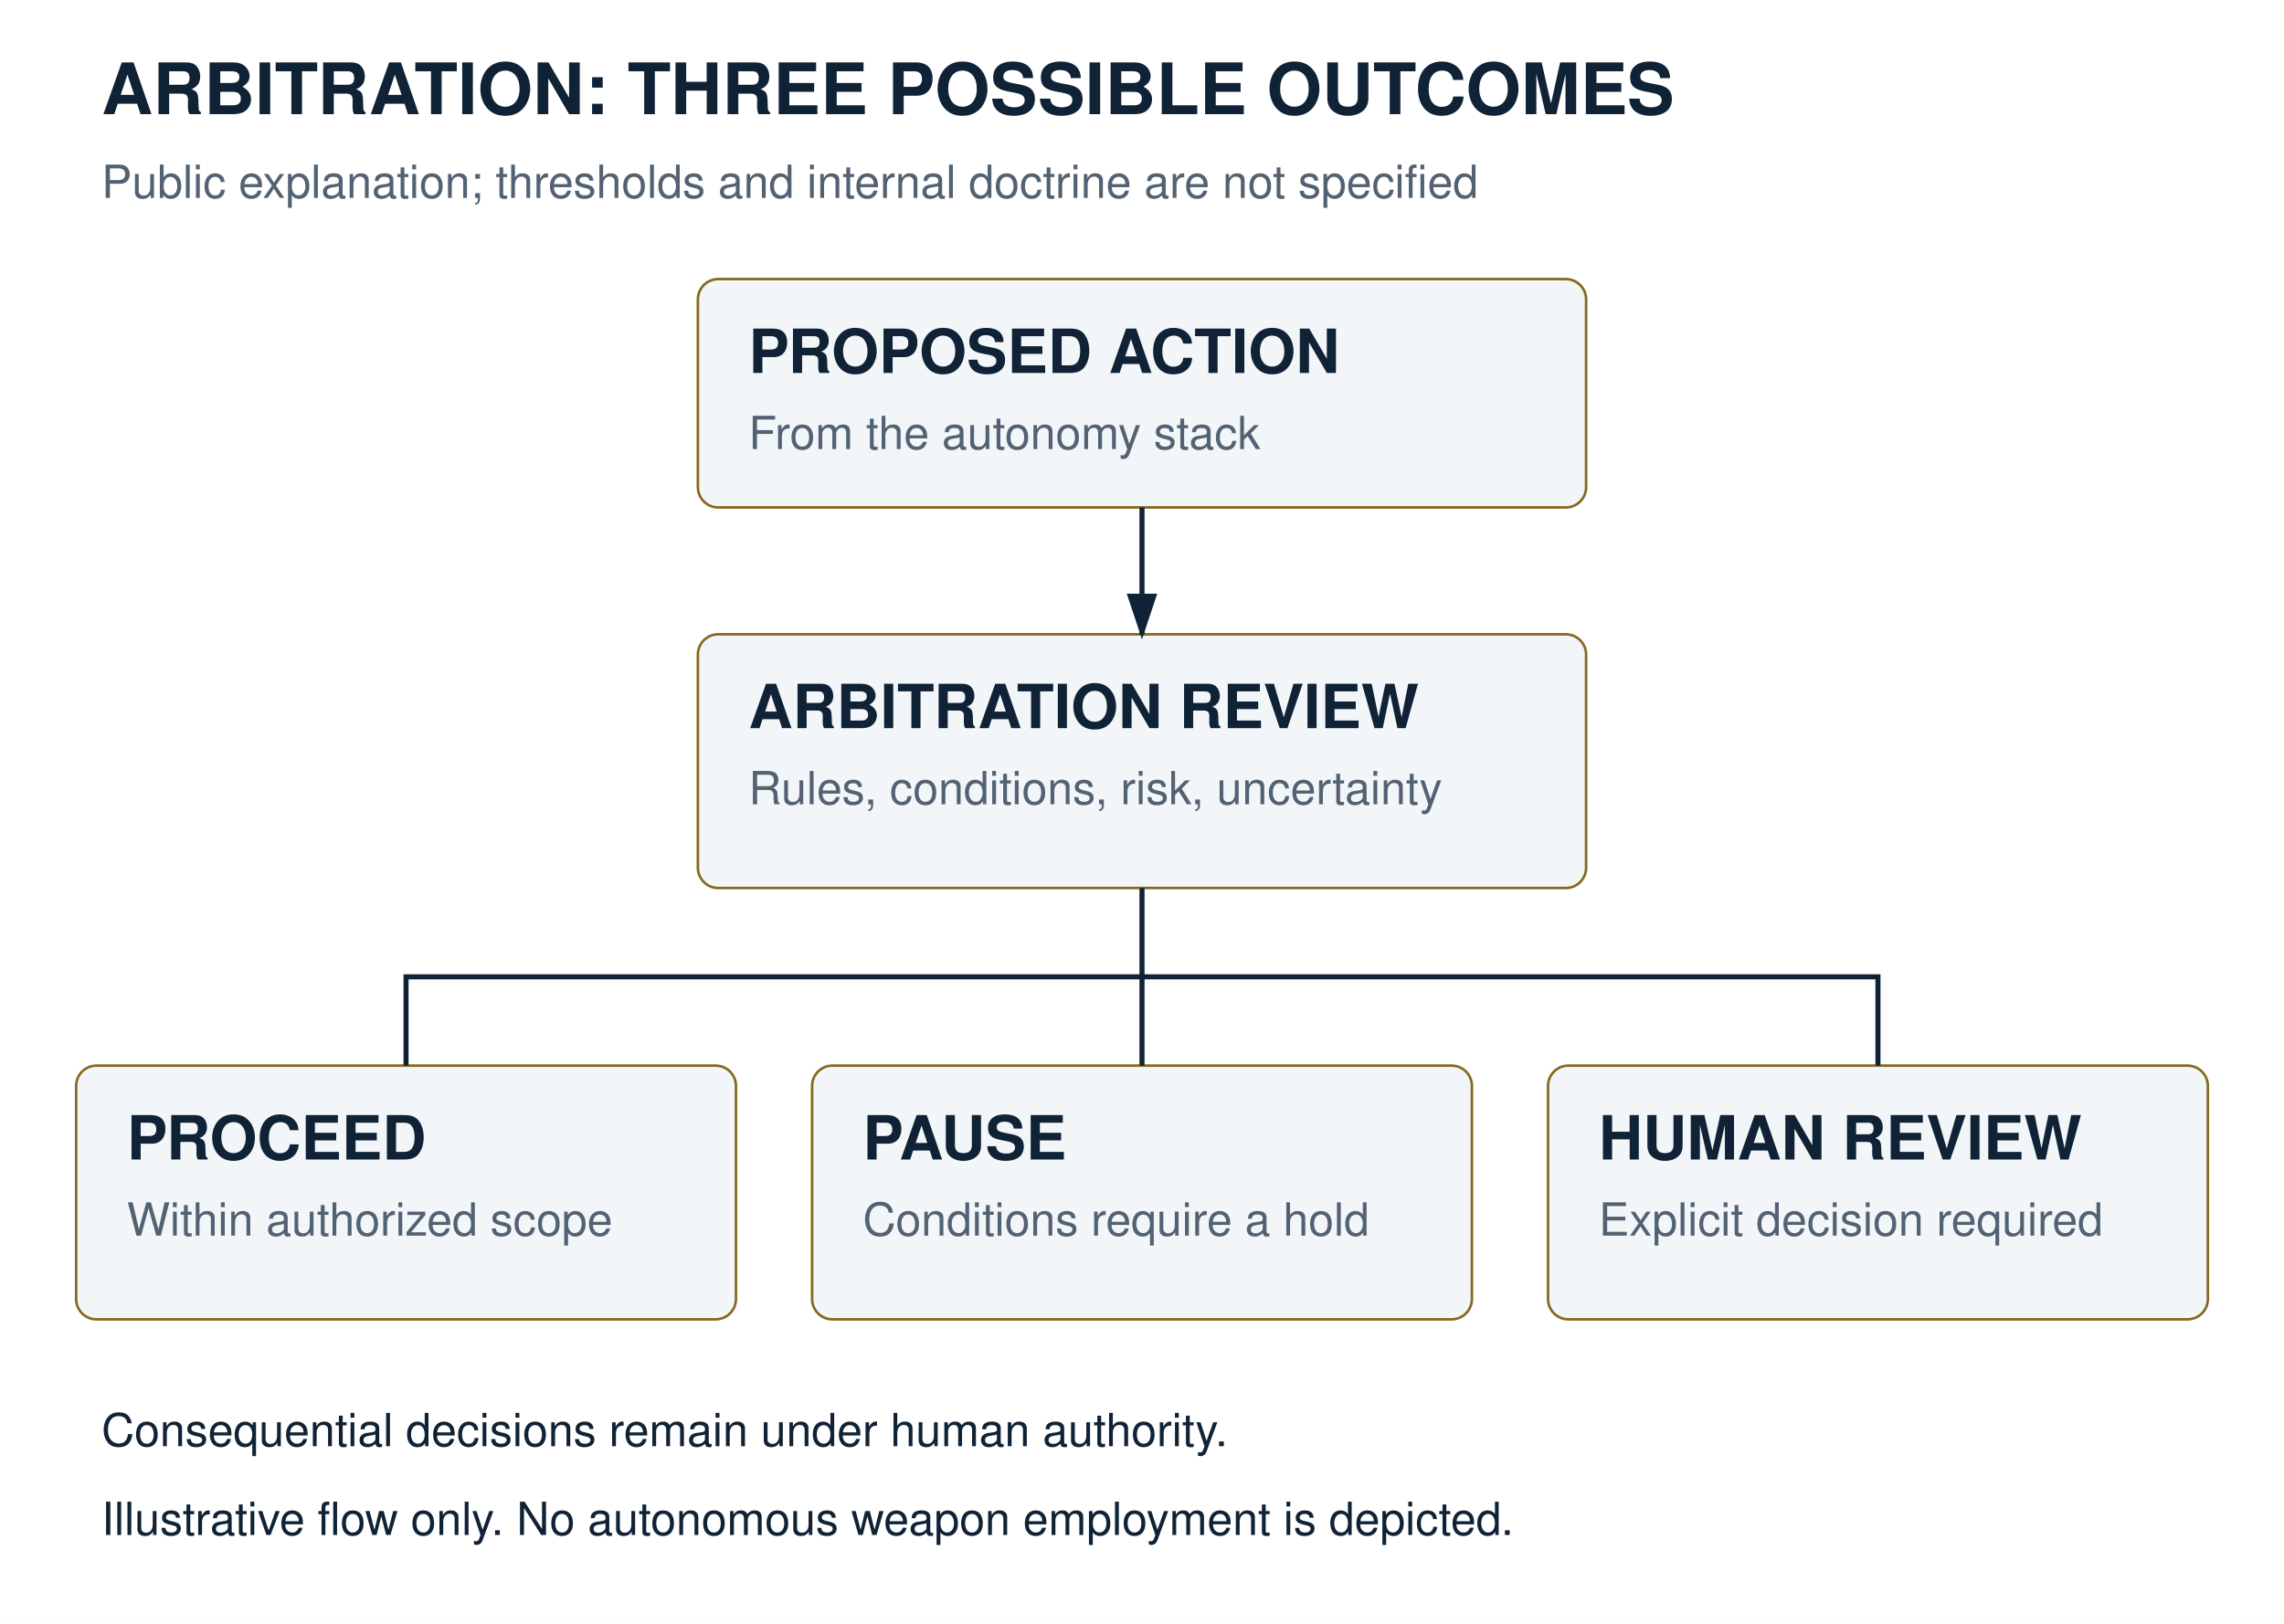
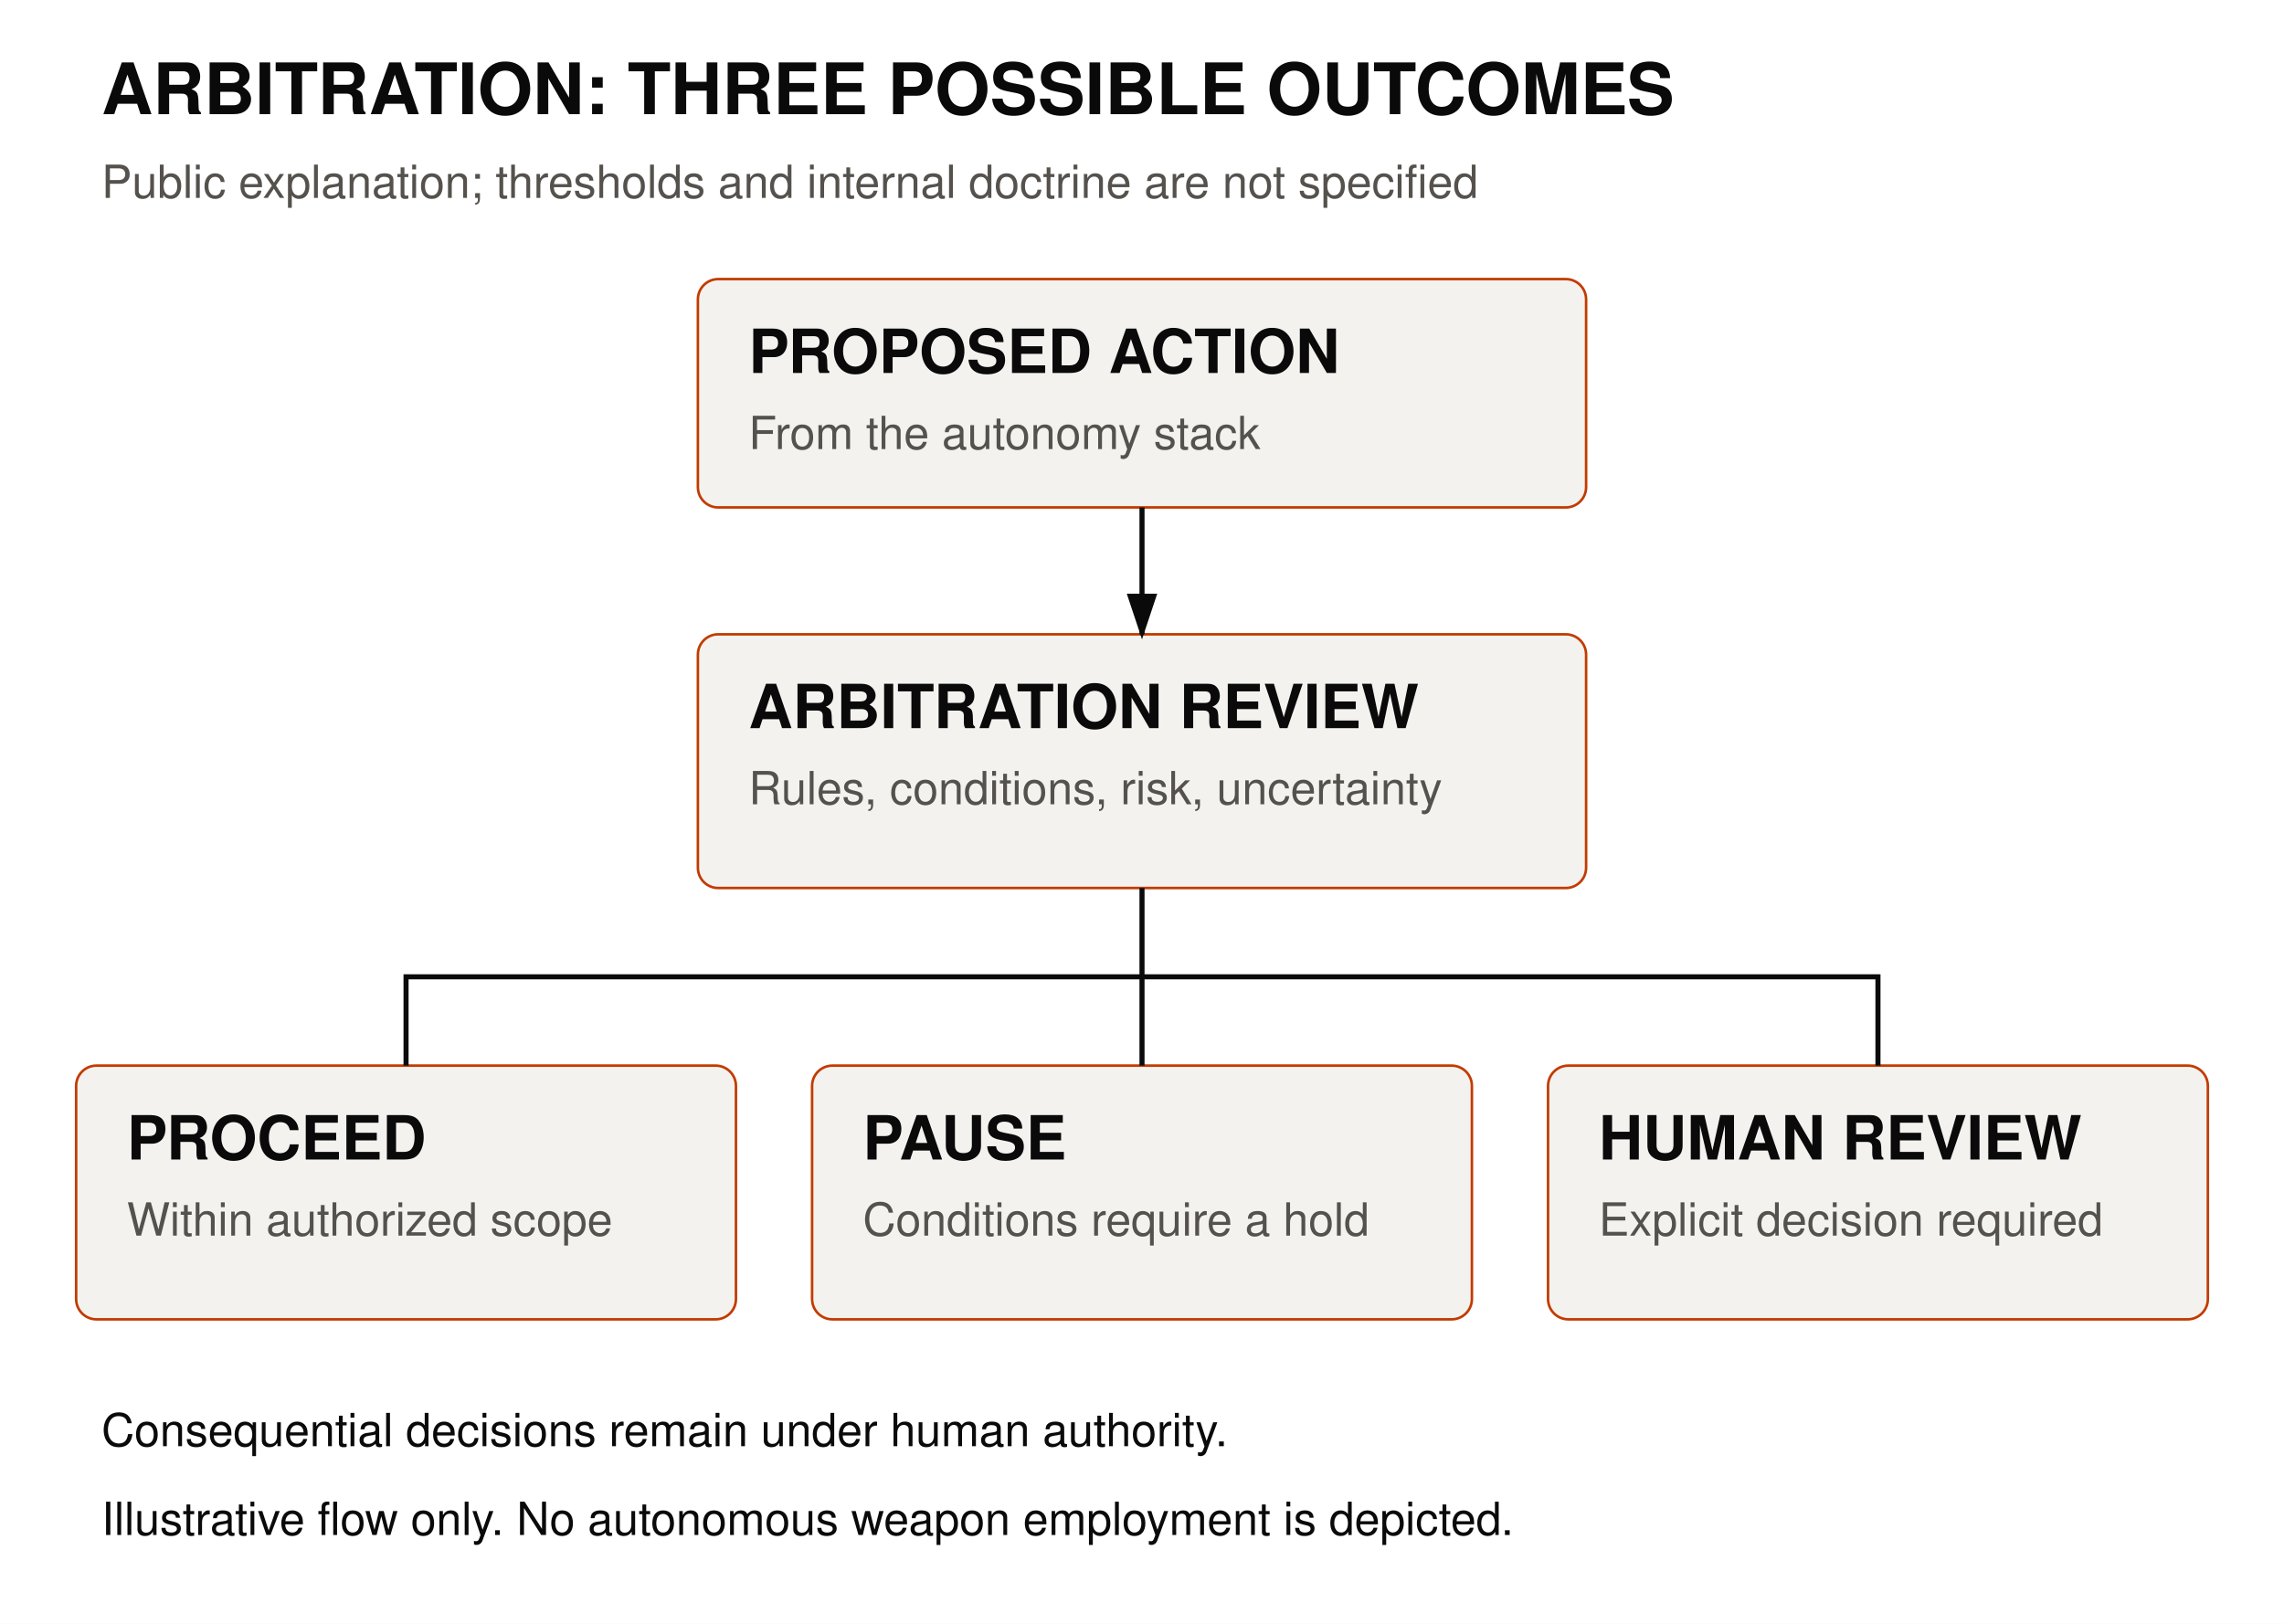
<svg xmlns="http://www.w3.org/2000/svg" width="900" height="640" viewBox="0 0 900 640" role="img">
  <defs>
    <marker id="arrow" markerWidth="10" markerHeight="10" refX="8" refY="3" orient="auto">
-       <path d="M0,0 L0,6 L9,3 z" fill="#102336" />
+       <path d="M0,0 L0,6 L9,3 z" fill="#0A0A0B" />
    </marker>
  </defs>
  <rect width="100%" height="100%" fill="white" />
-   <g font-family="Helvetica,Arial,sans-serif" fill="#102336">
+   <g font-family="Helvetica,Arial,sans-serif" fill="#0A0A0B">
    <text x="40" y="45" font-size="28" font-weight="bold">ARBITRATION: THREE POSSIBLE OUTCOMES</text>
-     <text x="40" y="78" font-size="18" fill="#536273">Public explanation; thresholds and internal doctrine are not specified</text>
-     <rect x="275" y="110" width="350" height="90" rx="8" fill="#f3f6f9" stroke="#86691e" />
+     <text x="40" y="78" font-size="18" fill="#55524D">Public explanation; thresholds and internal doctrine are not specified</text>
+     <rect x="275" y="110" width="350" height="90" rx="8" fill="#F4F2EE" stroke="#C23B00" />
    <text x="295" y="147" font-size="24" font-weight="bold">PROPOSED ACTION</text>
-     <text x="295" y="177" font-size="18" fill="#536273">From the autonomy stack</text>
-     <rect x="275" y="250" width="350" height="100" rx="8" fill="#f3f6f9" stroke="#86691e" />
+     <text x="295" y="177" font-size="18" fill="#55524D">From the autonomy stack</text>
+     <rect x="275" y="250" width="350" height="100" rx="8" fill="#F4F2EE" stroke="#C23B00" />
    <text x="295" y="287" font-size="24" font-weight="bold">ARBITRATION REVIEW</text>
-     <text x="295" y="317" font-size="18" fill="#536273">Rules, conditions, risk, uncertainty</text>
-     <path d="M450,200 L450,250" fill="none" stroke="#102336" stroke-width="2" marker-end="url(#arrow)" />
-     <rect x="30" y="420" width="260" height="100" rx="8" fill="#f3f6f9" stroke="#86691e" />
+     <text x="295" y="317" font-size="18" fill="#55524D">Rules, conditions, risk, uncertainty</text>
+     <path d="M450,200 L450,250" fill="none" stroke="#0A0A0B" stroke-width="2" marker-end="url(#arrow)" />
+     <rect x="30" y="420" width="260" height="100" rx="8" fill="#F4F2EE" stroke="#C23B00" />
    <text x="50" y="457" font-size="24" font-weight="bold">PROCEED</text>
-     <text x="50" y="487" font-size="18" fill="#536273">Within authorized scope</text>
-     <rect x="320" y="420" width="260" height="100" rx="8" fill="#f3f6f9" stroke="#86691e" />
+     <text x="50" y="487" font-size="18" fill="#55524D">Within authorized scope</text>
+     <rect x="320" y="420" width="260" height="100" rx="8" fill="#F4F2EE" stroke="#C23B00" />
    <text x="340" y="457" font-size="24" font-weight="bold">PAUSE</text>
-     <text x="340" y="487" font-size="18" fill="#536273">Conditions require a hold</text>
-     <rect x="610" y="420" width="260" height="100" rx="8" fill="#f3f6f9" stroke="#86691e" />
+     <text x="340" y="487" font-size="18" fill="#55524D">Conditions require a hold</text>
+     <rect x="610" y="420" width="260" height="100" rx="8" fill="#F4F2EE" stroke="#C23B00" />
    <text x="630" y="457" font-size="24" font-weight="bold">HUMAN REVIEW</text>
-     <text x="630" y="487" font-size="18" fill="#536273">Explicit decision required</text>
-     <path d="M450,350 L450,385 L160,385 L160,420 M450,385 L450,420 M450,385 L740,385 L740,420" fill="none" stroke="#102336" stroke-width="2" />
+     <text x="630" y="487" font-size="18" fill="#55524D">Explicit decision required</text>
+     <path d="M450,350 L450,385 L160,385 L160,420 M450,385 L450,420 M450,385 L740,385 L740,420" fill="none" stroke="#0A0A0B" stroke-width="2" />
    <text x="40" y="570" font-size="18">Consequential decisions remain under human authority.</text>
    <text x="40" y="605" font-size="18">Illustrative flow only. No autonomous weapon employment is depicted.</text>
  </g>
</svg>
